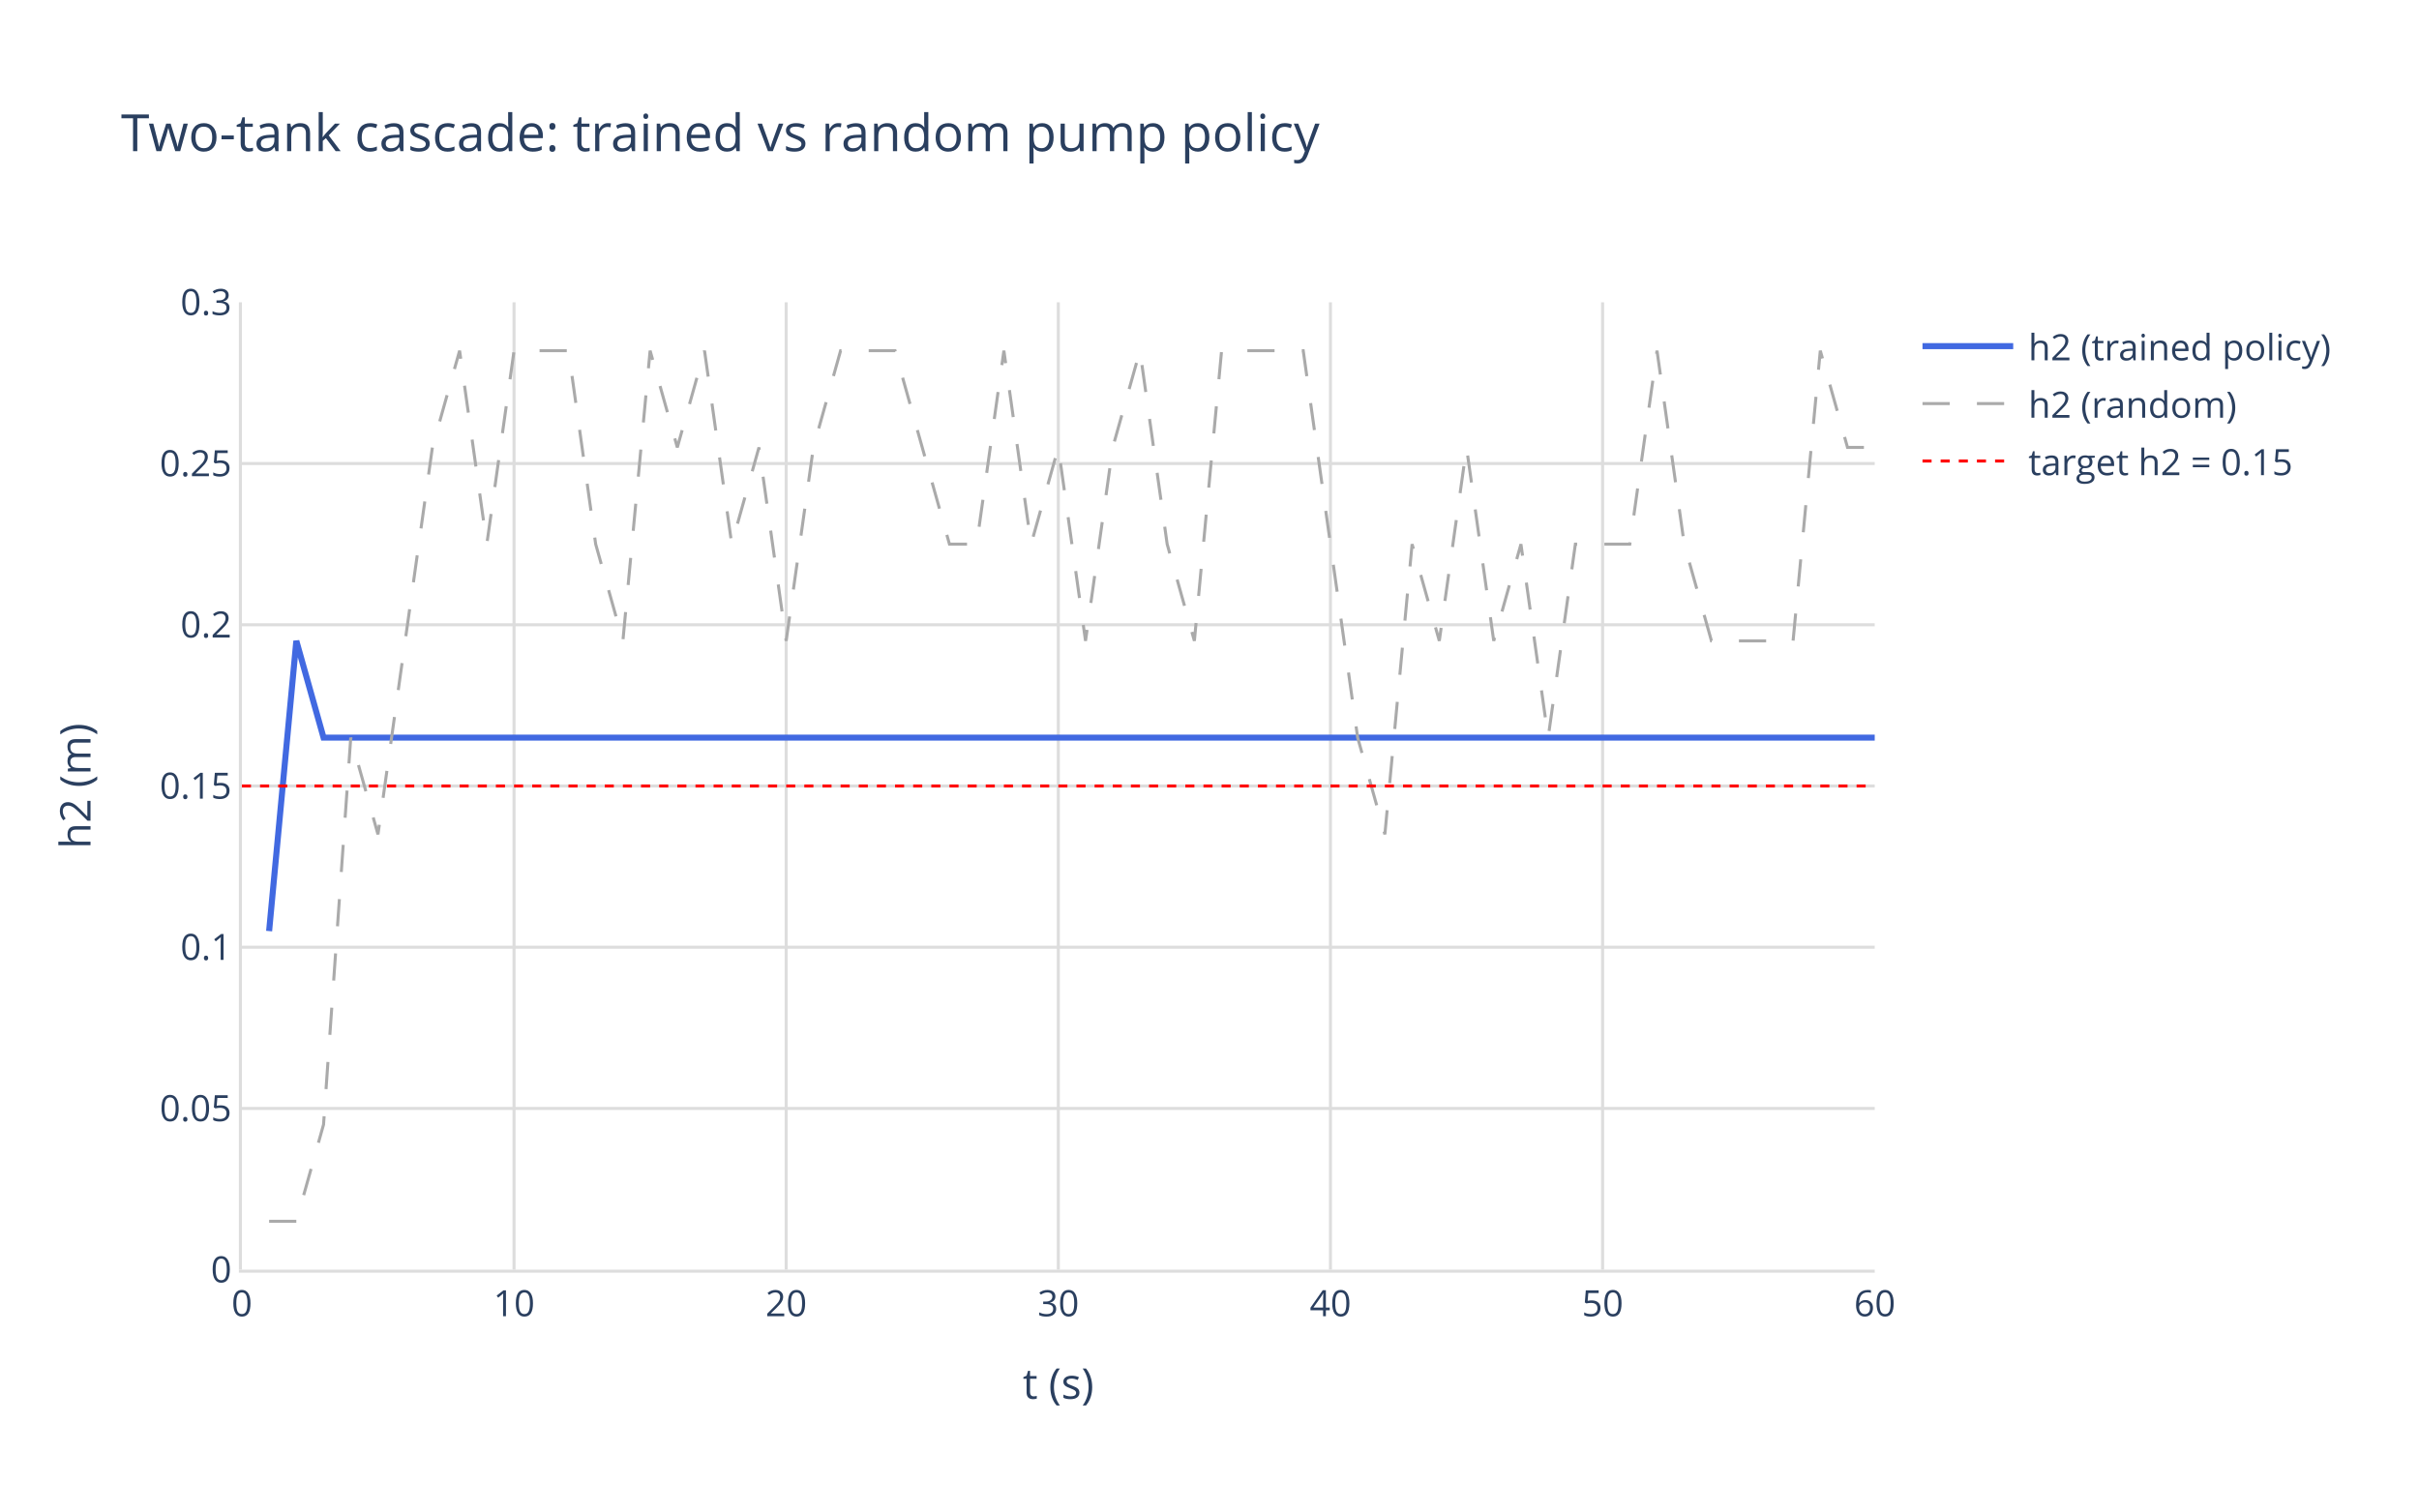
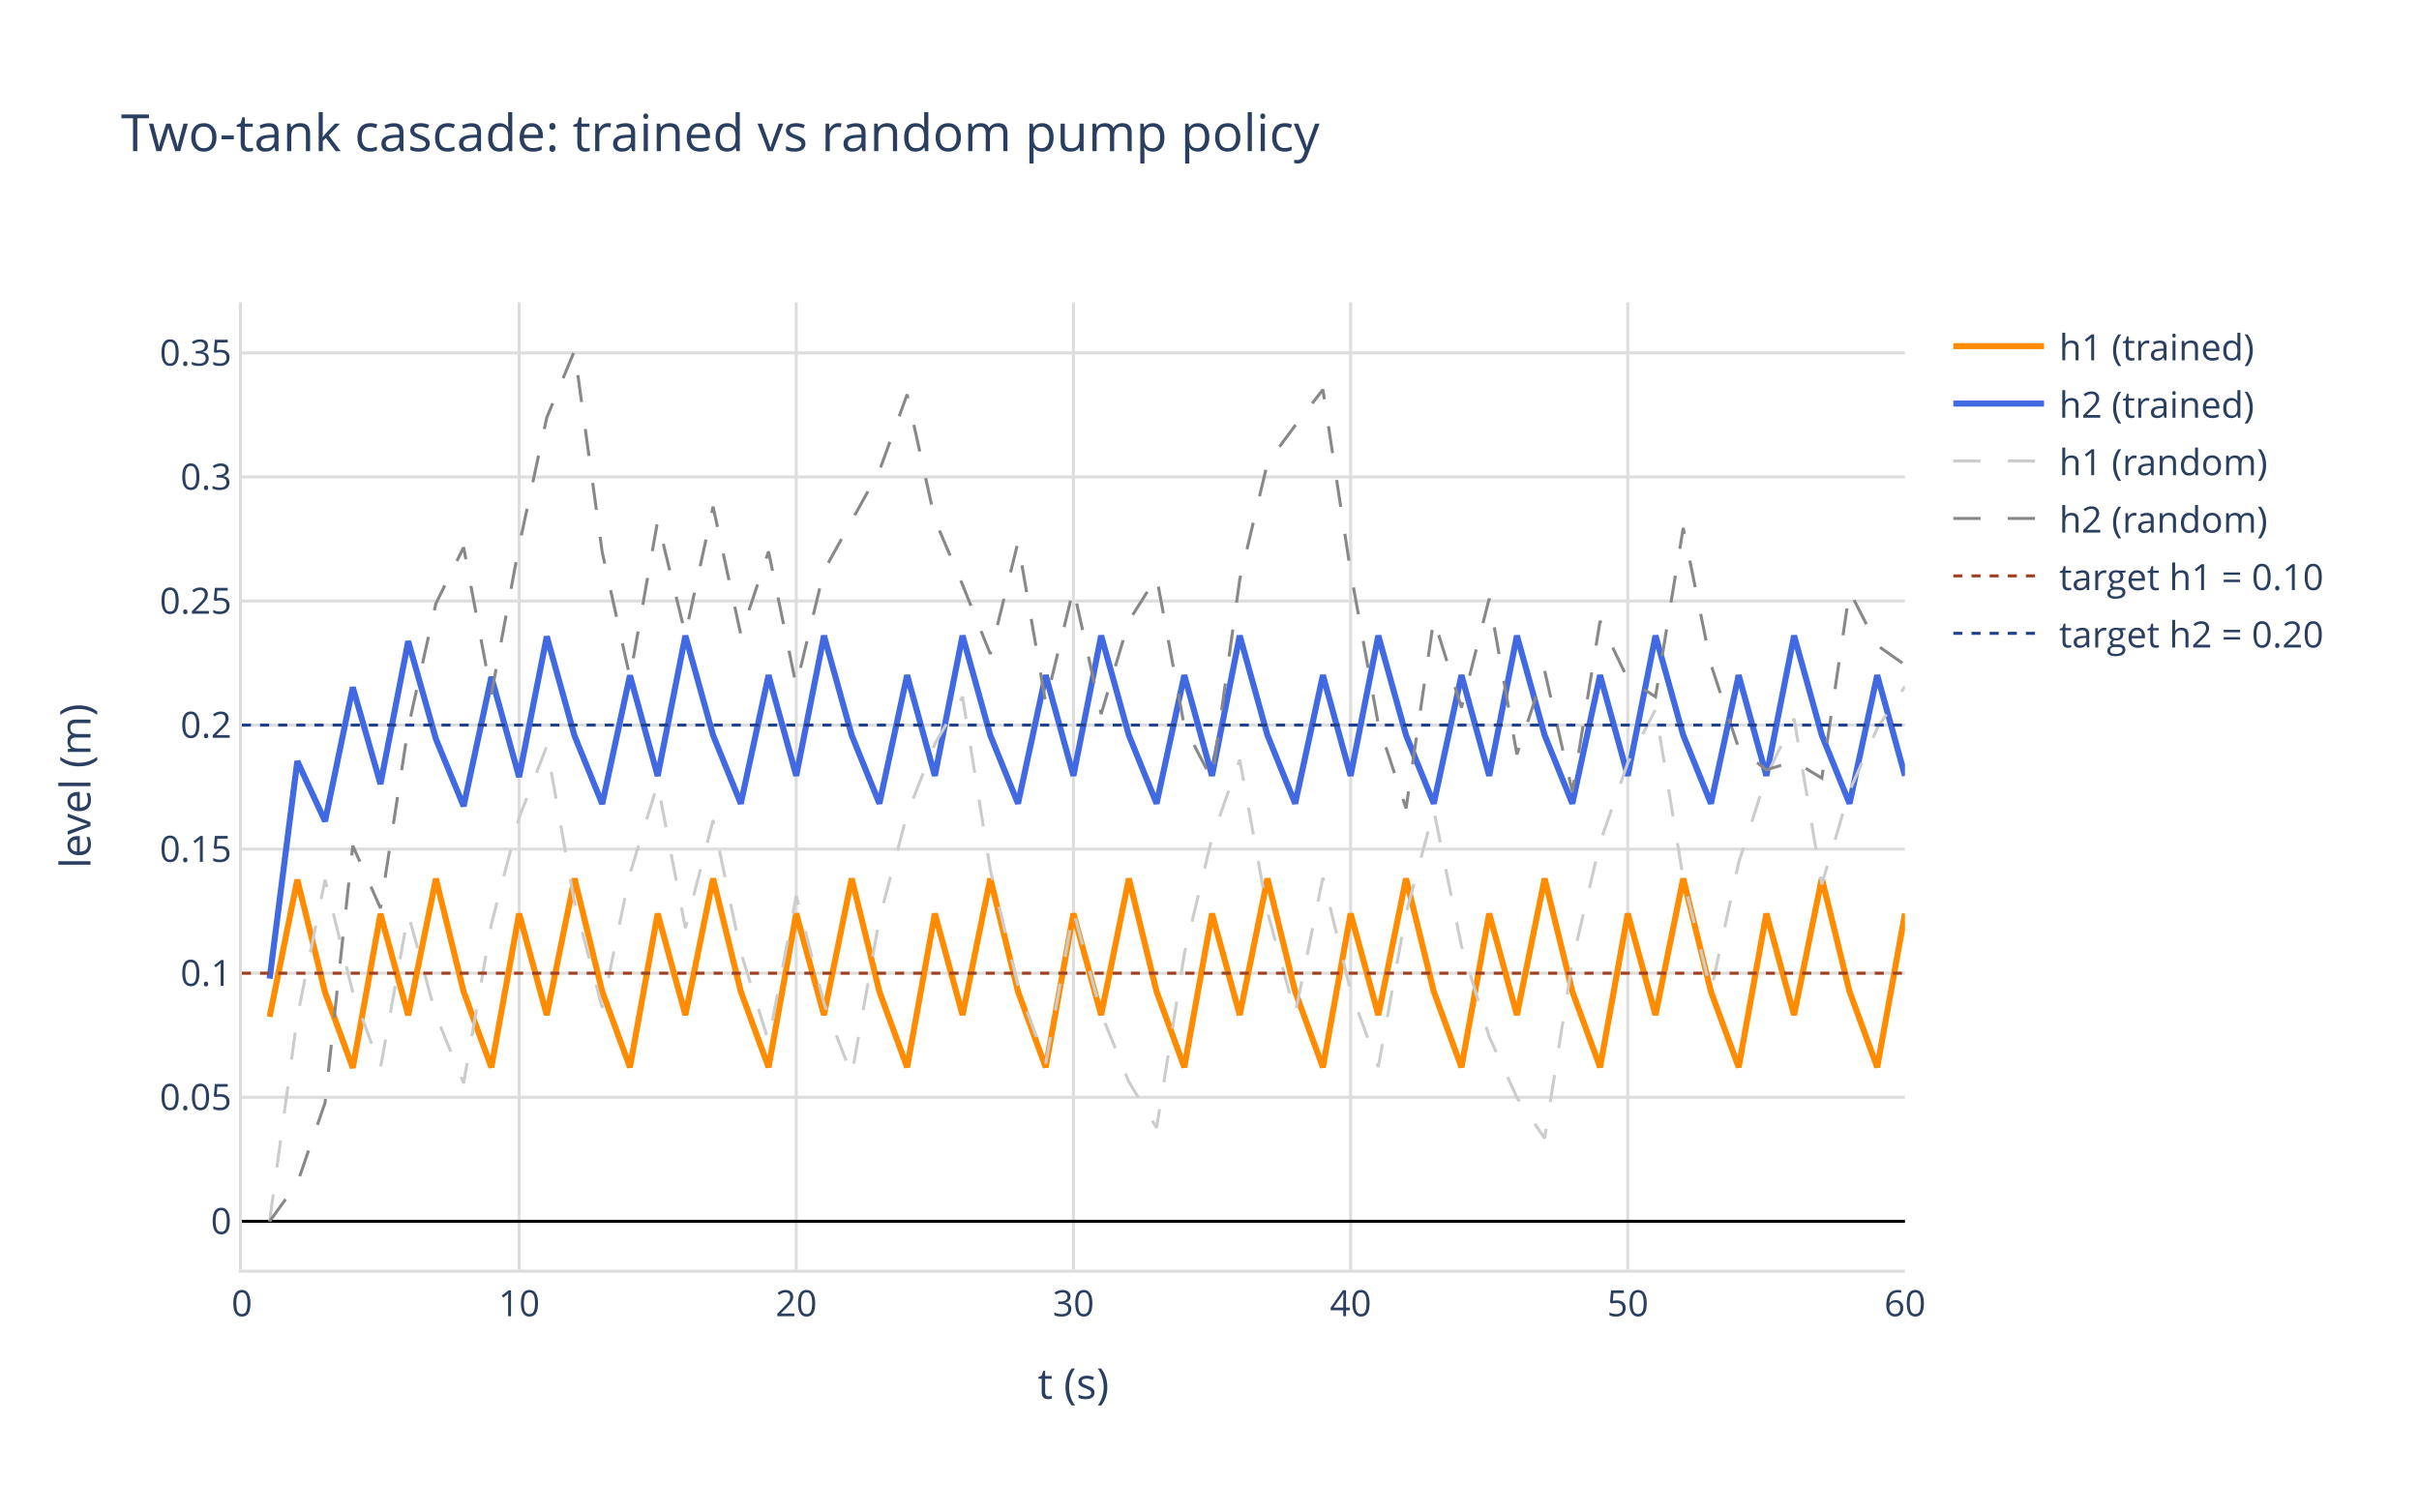
<svg xmlns="http://www.w3.org/2000/svg" class="main-svg" width="800" height="500" style="" viewBox="0 0 800 500">
  <rect x="0" y="0" width="800" height="500" style="fill: rgb(255, 255, 255); fill-opacity: 1;" />
-   <defs id="defs-d3615d">
+   <defs id="defs-e3d422">
    <g class="clips">
-       <clipPath id="clipd3615dxyplot" class="plotclip">
-         <rect width="540" height="320" />
+       <clipPath id="clipe3d422xyplot" class="plotclip">
+         <rect width="550" height="320" />
      </clipPath>
-       <clipPath class="axesclip" id="clipd3615dx">
-         <rect x="80" y="0" width="540" height="500" />
+       <clipPath class="axesclip" id="clipe3d422x">
+         <rect x="80" y="0" width="550" height="500" />
      </clipPath>
-       <clipPath class="axesclip" id="clipd3615dy">
+       <clipPath class="axesclip" id="clipe3d422y">
        <rect x="0" y="100" width="800" height="320" />
      </clipPath>
-       <clipPath class="axesclip" id="clipd3615dxy">
-         <rect x="80" y="100" width="540" height="320" />
+       <clipPath class="axesclip" id="clipe3d422xy">
+         <rect x="80" y="100" width="550" height="320" />
      </clipPath>
    </g>
    <g class="gradients" />
    <g class="patterns" />
  </defs>
  <g class="bglayer" />
  <g class="layer-below">
    <g class="imagelayer" />
    <g class="shapelayer" />
  </g>
  <g class="cartesianlayer">
    <g class="subplot xy">
      <g class="layer-subplot">
        <g class="shapelayer" />
        <g class="imagelayer" />
      </g>
      <g class="minor-gridlayer">
        <g class="x" />
        <g class="y" />
      </g>
      <g class="gridlayer">
        <g class="x">
-           <path class="xgrid crisp" transform="translate(170,0)" d="M0,100v320" style="stroke: rgb(221, 221, 221); stroke-opacity: 1; stroke-width: 1px;" />
-           <path class="xgrid crisp" transform="translate(260,0)" d="M0,100v320" style="stroke: rgb(221, 221, 221); stroke-opacity: 1; stroke-width: 1px;" />
-           <path class="xgrid crisp" transform="translate(350,0)" d="M0,100v320" style="stroke: rgb(221, 221, 221); stroke-opacity: 1; stroke-width: 1px;" />
-           <path class="xgrid crisp" transform="translate(440,0)" d="M0,100v320" style="stroke: rgb(221, 221, 221); stroke-opacity: 1; stroke-width: 1px;" />
-           <path class="xgrid crisp" transform="translate(530,0)" d="M0,100v320" style="stroke: rgb(221, 221, 221); stroke-opacity: 1; stroke-width: 1px;" />
+           <path class="xgrid crisp" transform="translate(171.67,0)" d="M0,100v320" style="stroke: rgb(221, 221, 221); stroke-opacity: 1; stroke-width: 1px;" />
+           <path class="xgrid crisp" transform="translate(263.33,0)" d="M0,100v320" style="stroke: rgb(221, 221, 221); stroke-opacity: 1; stroke-width: 1px;" />
+           <path class="xgrid crisp" transform="translate(355,0)" d="M0,100v320" style="stroke: rgb(221, 221, 221); stroke-opacity: 1; stroke-width: 1px;" />
+           <path class="xgrid crisp" transform="translate(446.67,0)" d="M0,100v320" style="stroke: rgb(221, 221, 221); stroke-opacity: 1; stroke-width: 1px;" />
+           <path class="xgrid crisp" transform="translate(538.33,0)" d="M0,100v320" style="stroke: rgb(221, 221, 221); stroke-opacity: 1; stroke-width: 1px;" />
        </g>
        <g class="y">
-           <path class="ygrid crisp" transform="translate(0,366.67)" d="M80,0h540" style="stroke: rgb(221, 221, 221); stroke-opacity: 1; stroke-width: 1px;" />
-           <path class="ygrid crisp" transform="translate(0,313.33)" d="M80,0h540" style="stroke: rgb(221, 221, 221); stroke-opacity: 1; stroke-width: 1px;" />
-           <path class="ygrid crisp" transform="translate(0,260)" d="M80,0h540" style="stroke: rgb(221, 221, 221); stroke-opacity: 1; stroke-width: 1px;" />
-           <path class="ygrid crisp" transform="translate(0,206.67)" d="M80,0h540" style="stroke: rgb(221, 221, 221); stroke-opacity: 1; stroke-width: 1px;" />
-           <path class="ygrid crisp" transform="translate(0,153.33)" d="M80,0h540" style="stroke: rgb(221, 221, 221); stroke-opacity: 1; stroke-width: 1px;" />
-         </g>
-       </g>
-       <g class="zerolinelayer" />
+           <path class="ygrid crisp" transform="translate(0,362.96)" d="M80,0h550" style="stroke: rgb(221, 221, 221); stroke-opacity: 1; stroke-width: 1px;" />
+           <path class="ygrid crisp" transform="translate(0,321.93)" d="M80,0h550" style="stroke: rgb(221, 221, 221); stroke-opacity: 1; stroke-width: 1px;" />
+           <path class="ygrid crisp" transform="translate(0,280.89)" d="M80,0h550" style="stroke: rgb(221, 221, 221); stroke-opacity: 1; stroke-width: 1px;" />
+           <path class="ygrid crisp" transform="translate(0,239.85)" d="M80,0h550" style="stroke: rgb(221, 221, 221); stroke-opacity: 1; stroke-width: 1px;" />
+           <path class="ygrid crisp" transform="translate(0,198.81)" d="M80,0h550" style="stroke: rgb(221, 221, 221); stroke-opacity: 1; stroke-width: 1px;" />
+           <path class="ygrid crisp" transform="translate(0,157.78)" d="M80,0h550" style="stroke: rgb(221, 221, 221); stroke-opacity: 1; stroke-width: 1px;" />
+           <path class="ygrid crisp" transform="translate(0,116.74)" d="M80,0h550" style="stroke: rgb(221, 221, 221); stroke-opacity: 1; stroke-width: 1px;" />
+         </g>
+       </g>
+       <g class="zerolinelayer">
+         <path class="yzl zl crisp" transform="translate(0,404)" d="M80,0h550" style="stroke: rgb(0, 0, 0); stroke-opacity: 1; stroke-width: 1px;" />
+       </g>
      <g class="layer-between">
        <g class="shapelayer" />
        <g class="imagelayer" />
      </g>
      <path class="xlines-below" />
      <path class="ylines-below" />
      <g class="overlines-below" />
      <g class="xaxislayer-below" />
      <g class="yaxislayer-below" />
      <g class="overaxes-below" />
      <g class="overplot">
-         <g class="xy" transform="translate(80,100)" clip-path="url(#clipd3615dxyplot)">
+         <g class="xy" transform="translate(80,100)" clip-path="url(#clipe3d422xyplot)">
          <g class="scatterlayer mlayer">
-             <g class="trace scatter tracec893f7" style="stroke-miterlimit: 2; opacity: 1;">
-               <g class="fills" />
-               <g class="errorbars" />
-               <g class="lines">
-                 <path class="js-line" d="M9,208L18,112L27,144L540,144" style="vector-effect: none; fill: none; stroke: rgb(65, 105, 225); stroke-opacity: 1; stroke-width: 2px; opacity: 1;" />
-               </g>
-               <g class="points" />
-               <g class="text" />
-             </g>
-             <g class="trace scatter trace37072e" style="stroke-miterlimit: 2; opacity: 1;">
-               <g class="fills" />
-               <g class="errorbars" />
-               <g class="lines">
-                 <path class="js-line" d="M9,304L18,304L27,272L36,144L45,176L63,48L72,16L81,80L90,16L108,16L117,80L126,112L135,16L144,48L153,16L162,80L171,48L180,112L189,48L198,16L207,16L216,16L225,48L234,80L243,80L252,16L261,80L270,48L279,112L288,48L297,16L306,80L315,112L324,16L333,16L351,16L360,80L369,144L378,176L387,80L396,112L405,48L414,112L423,80L432,144L441,80L450,80L459,80L468,16L477,80L486,112L513,112L522,16L531,48L540,48" style="vector-effect: none; fill: none; stroke: rgb(170, 170, 170); stroke-opacity: 1; stroke-dasharray: 9px, 9px; stroke-width: 1px; opacity: 1;" />
-               </g>
-               <g class="points" />
-               <g class="text" />
-             </g>
-             <g class="trace scatter trace9f3054" style="stroke-miterlimit: 2; opacity: 1;">
-               <g class="fills" />
-               <g class="errorbars" />
-               <g class="lines">
-                 <path class="js-line" d="M0,160L540,160" style="vector-effect: none; fill: none; stroke: rgb(255, 0, 0); stroke-opacity: 1; stroke-dasharray: 3px, 3px; stroke-width: 1px; opacity: 1;" />
+             <g class="trace scatter traced56534" style="stroke-miterlimit: 2; opacity: 1;">
+               <g class="fills" />
+               <g class="errorbars" />
+               <g class="lines">
+                 <path class="js-line" d="M9.17,236.35L18.33,191.01L27.5,228.26L36.67,253.23L45.83,202.32L55,235.84L64.17,190.67L73.33,228.03L82.5,253.08L91.67,202.22L100.83,235.77L110,190.62L119.17,228L128.33,253.06L137.5,202.21L146.67,235.76L155.83,190.61L165,228L174.17,253.05L183.33,202.2L192.5,235.76L201.67,190.61L210.83,228L220,253.05L229.17,202.2L238.33,235.76L247.5,190.61L256.67,227.99L265.83,253.05L275,202.2L284.17,235.76L293.33,190.61L302.5,227.99L311.67,253.05L320.83,202.2L330,235.76L339.17,190.61L348.33,227.99L357.5,253.05L366.67,202.2L375.83,235.76L385,190.61L394.17,227.99L403.33,253.05L412.5,202.2L421.67,235.76L430.83,190.61L440,227.99L449.17,253.05L458.33,202.2L467.5,235.76L476.67,190.61L485.83,227.99L495,253.05L504.17,202.2L513.33,235.76L522.5,190.61L531.67,227.99L540.83,253.05L550,202.2" style="vector-effect: none; fill: none; stroke: rgb(255, 140, 0); stroke-opacity: 1; stroke-width: 2px; opacity: 1;" />
+               </g>
+               <g class="points" />
+               <g class="text" />
+             </g>
+             <g class="trace scatter trace624dda" style="stroke-miterlimit: 2; opacity: 1;">
+               <g class="fills" />
+               <g class="errorbars" />
+               <g class="lines">
+                 <path class="js-line" d="M9.17,223.72L18.33,151.78L27.5,171.67L36.67,127.34L45.83,159.34L55,112.12L64.17,144.48L73.33,166.68L82.5,123.94L91.67,157.02L100.83,110.54L110,143.4L119.17,165.94L128.33,123.43L137.5,156.67L146.67,110.3L155.83,143.24L165,165.84L174.17,123.36L183.33,156.62L192.5,110.27L201.67,143.21L210.83,165.82L220,123.35L229.17,156.62L238.33,110.27L247.5,143.21L256.67,165.82L265.83,123.35L275,156.62L284.17,110.26L293.33,143.21L302.5,165.82L311.67,123.35L320.83,156.62L330,110.26L339.17,143.21L348.33,165.82L357.5,123.35L366.67,156.62L375.83,110.26L385,143.21L394.17,165.82L403.33,123.35L412.5,156.62L421.67,110.26L430.83,143.21L440,165.82L449.17,123.35L458.33,156.62L467.5,110.26L476.67,143.21L485.83,165.82L495,123.35L504.17,156.62L513.33,110.26L522.5,143.21L531.67,165.82L540.83,123.35L550,156.62" style="vector-effect: none; fill: none; stroke: rgb(65, 105, 225); stroke-opacity: 1; stroke-width: 2px; opacity: 1;" />
+               </g>
+               <g class="points" />
+               <g class="text" />
+             </g>
+             <g class="trace scatter trace06fe8e" style="stroke-miterlimit: 2; opacity: 1;">
+               <g class="fills" />
+               <g class="errorbars" />
+               <g class="lines">
+                 <path class="js-line" d="M9.17,304L18.33,236.35L27.5,191.01L36.67,228.26L45.83,253.23L55,202.32L64.17,235.84L73.33,258.31L82.5,205.73L91.67,170.48L100.83,146.85L110,198.66L119.17,233.39L128.33,189.02L137.5,159.28L146.67,206.99L155.83,171.33L165,215.07L174.17,244.39L183.33,196.39L192.5,231.87L201.67,255.65L210.83,203.94L220,169.28L229.17,146.05L238.33,130.48L247.5,187.68L256.67,226.03L265.83,251.74L275,201.32L284.17,235.17L293.33,257.86L302.5,273.07L311.67,215.62L320.83,177.11L330,151.3L339.17,201.64L348.33,235.39L357.5,190.36L366.67,227.83L375.83,252.94L385,202.13L394.17,168.07L403.33,212.88L412.5,242.92L421.67,263.06L430.83,276.56L440,217.96L449.17,178.68L458.33,152.35L467.5,134.7L476.67,190.51L485.83,227.93L495,185.36L504.17,156.83L513.33,137.7L522.5,192.53L531.67,161.63L540.83,140.92L550,127.04" style="vector-effect: none; fill: none; stroke: rgb(204, 204, 204); stroke-opacity: 1; stroke-dasharray: 9px, 9px; stroke-width: 1px; opacity: 1;" />
+               </g>
+               <g class="points" />
+               <g class="text" />
+             </g>
+             <g class="trace scatter trace906bb7" style="stroke-miterlimit: 2; opacity: 1;">
+               <g class="fills" />
+               <g class="errorbars" />
+               <g class="lines">
+                 <path class="js-line" d="M9.17,304L18.33,291.37L27.5,264.77L36.67,179.76L45.83,200.41L55,140.67L64.17,99.61L73.33,81.07L82.5,129.69L91.67,80.53L100.83,38.13L110,16L119.17,82.7L128.33,124.1L137.5,72.3L146.67,109.89L155.83,67.6L165,109.96L174.17,82.44L183.33,126.87L192.5,88.77L210.83,55.74L220,30.48L229.17,71.91L238.33,93.44L247.5,116.33L256.67,79.37L265.83,132.52L275,94.77L284.17,136.21L293.33,105.43L302.5,90.88L311.67,140.22L320.83,157.89L330,91.76L339.17,53.14L348.33,40.75L357.5,28.87L366.67,89.1L375.83,139.53L385,167.43L394.17,104.86L403.33,134.07L412.5,98.01L421.67,149.55L430.83,121.84L440,161.91L449.17,105.41L458.33,124.65L467.5,130.48L476.67,74.65L485.83,119.83L495,147.52L504.17,154.67L513.33,151.81L522.5,157.4L531.67,95.56L540.83,113.48L550,119.93" style="vector-effect: none; fill: none; stroke: rgb(136, 136, 136); stroke-opacity: 1; stroke-dasharray: 9px, 9px; stroke-width: 1px; opacity: 1;" />
+               </g>
+               <g class="points" />
+               <g class="text" />
+             </g>
+             <g class="trace scatter traced15c10" style="stroke-miterlimit: 2; opacity: 1;">
+               <g class="fills" />
+               <g class="errorbars" />
+               <g class="lines">
+                 <path class="js-line" d="M0,221.93L550,221.93" style="vector-effect: none; fill: none; stroke: rgb(160, 64, 32); stroke-opacity: 1; stroke-dasharray: 3px, 3px; stroke-width: 1px; opacity: 1;" />
+               </g>
+               <g class="points" />
+               <g class="text" />
+             </g>
+             <g class="trace scatter tracecb09eb" style="stroke-miterlimit: 2; opacity: 1;">
+               <g class="fills" />
+               <g class="errorbars" />
+               <g class="lines">
+                 <path class="js-line" d="M0,139.85L550,139.85" style="vector-effect: none; fill: none; stroke: rgb(32, 64, 144); stroke-opacity: 1; stroke-dasharray: 3px, 3px; stroke-width: 1px; opacity: 1;" />
              </g>
              <g class="points" />
              <g class="text" />
            </g>
          </g>
        </g>
      </g>
      <g class="zerolinelayer-above" />
-       <path class="xlines-above crisp" d="M79,420.5H620" style="fill: none; stroke-width: 1px; stroke: rgb(221, 221, 221); stroke-opacity: 1;" />
+       <path class="xlines-above crisp" d="M79,420.5H630" style="fill: none; stroke-width: 1px; stroke: rgb(221, 221, 221); stroke-opacity: 1;" />
      <path class="ylines-above crisp" d="M79.5,100V420" style="fill: none; stroke-width: 1px; stroke: rgb(221, 221, 221); stroke-opacity: 1;" />
      <g class="overlines-above" />
      <g class="xaxislayer-above">
        <g class="xtick">
          <text text-anchor="middle" x="0" y="435.4" transform="translate(80,0)" style="font-family: 'Open Sans', verdana, arial, sans-serif; font-size: 12px; fill: rgb(42, 63, 95); fill-opacity: 1; white-space: pre;">0</text>
        </g>
        <g class="xtick">
-           <text text-anchor="middle" x="0" y="435.4" style="font-family: 'Open Sans', verdana, arial, sans-serif; font-size: 12px; fill: rgb(42, 63, 95); fill-opacity: 1; white-space: pre;" transform="translate(170,0)">10</text>
-         </g>
-         <g class="xtick">
-           <text text-anchor="middle" x="0" y="435.4" style="font-family: 'Open Sans', verdana, arial, sans-serif; font-size: 12px; fill: rgb(42, 63, 95); fill-opacity: 1; white-space: pre;" transform="translate(260,0)">20</text>
-         </g>
-         <g class="xtick">
-           <text text-anchor="middle" x="0" y="435.4" style="font-family: 'Open Sans', verdana, arial, sans-serif; font-size: 12px; fill: rgb(42, 63, 95); fill-opacity: 1; white-space: pre;" transform="translate(350,0)">30</text>
-         </g>
-         <g class="xtick">
-           <text text-anchor="middle" x="0" y="435.4" style="font-family: 'Open Sans', verdana, arial, sans-serif; font-size: 12px; fill: rgb(42, 63, 95); fill-opacity: 1; white-space: pre;" transform="translate(440,0)">40</text>
-         </g>
-         <g class="xtick">
-           <text text-anchor="middle" x="0" y="435.4" style="font-family: 'Open Sans', verdana, arial, sans-serif; font-size: 12px; fill: rgb(42, 63, 95); fill-opacity: 1; white-space: pre;" transform="translate(530,0)">50</text>
-         </g>
-         <g class="xtick">
-           <text text-anchor="middle" x="0" y="435.4" style="font-family: 'Open Sans', verdana, arial, sans-serif; font-size: 12px; fill: rgb(42, 63, 95); fill-opacity: 1; white-space: pre;" transform="translate(620,0)">60</text>
+           <text text-anchor="middle" x="0" y="435.4" style="font-family: 'Open Sans', verdana, arial, sans-serif; font-size: 12px; fill: rgb(42, 63, 95); fill-opacity: 1; white-space: pre;" transform="translate(171.67,0)">10</text>
+         </g>
+         <g class="xtick">
+           <text text-anchor="middle" x="0" y="435.4" style="font-family: 'Open Sans', verdana, arial, sans-serif; font-size: 12px; fill: rgb(42, 63, 95); fill-opacity: 1; white-space: pre;" transform="translate(263.33,0)">20</text>
+         </g>
+         <g class="xtick">
+           <text text-anchor="middle" x="0" y="435.4" style="font-family: 'Open Sans', verdana, arial, sans-serif; font-size: 12px; fill: rgb(42, 63, 95); fill-opacity: 1; white-space: pre;" transform="translate(355,0)">30</text>
+         </g>
+         <g class="xtick">
+           <text text-anchor="middle" x="0" y="435.4" style="font-family: 'Open Sans', verdana, arial, sans-serif; font-size: 12px; fill: rgb(42, 63, 95); fill-opacity: 1; white-space: pre;" transform="translate(446.67,0)">40</text>
+         </g>
+         <g class="xtick">
+           <text text-anchor="middle" x="0" y="435.4" style="font-family: 'Open Sans', verdana, arial, sans-serif; font-size: 12px; fill: rgb(42, 63, 95); fill-opacity: 1; white-space: pre;" transform="translate(538.33,0)">50</text>
+         </g>
+         <g class="xtick">
+           <text text-anchor="middle" x="0" y="435.4" style="font-family: 'Open Sans', verdana, arial, sans-serif; font-size: 12px; fill: rgb(42, 63, 95); fill-opacity: 1; white-space: pre;" transform="translate(630,0)">60</text>
        </g>
      </g>
      <g class="yaxislayer-above">
        <g class="ytick">
-           <text text-anchor="end" x="76.6" y="4.2" transform="translate(0,420)" style="font-family: 'Open Sans', verdana, arial, sans-serif; font-size: 12px; fill: rgb(42, 63, 95); fill-opacity: 1; white-space: pre;">0</text>
-         </g>
-         <g class="ytick">
-           <text text-anchor="end" x="76.6" y="4.2" style="font-family: 'Open Sans', verdana, arial, sans-serif; font-size: 12px; fill: rgb(42, 63, 95); fill-opacity: 1; white-space: pre;" transform="translate(0,366.67)">0.05</text>
-         </g>
-         <g class="ytick">
-           <text text-anchor="end" x="76.6" y="4.2" style="font-family: 'Open Sans', verdana, arial, sans-serif; font-size: 12px; fill: rgb(42, 63, 95); fill-opacity: 1; white-space: pre;" transform="translate(0,313.33)">0.1</text>
-         </g>
-         <g class="ytick">
-           <text text-anchor="end" x="76.6" y="4.2" style="font-family: 'Open Sans', verdana, arial, sans-serif; font-size: 12px; fill: rgb(42, 63, 95); fill-opacity: 1; white-space: pre;" transform="translate(0,260)">0.15</text>
-         </g>
-         <g class="ytick">
-           <text text-anchor="end" x="76.6" y="4.2" style="font-family: 'Open Sans', verdana, arial, sans-serif; font-size: 12px; fill: rgb(42, 63, 95); fill-opacity: 1; white-space: pre;" transform="translate(0,206.67)">0.2</text>
-         </g>
-         <g class="ytick">
-           <text text-anchor="end" x="76.6" y="4.2" style="font-family: 'Open Sans', verdana, arial, sans-serif; font-size: 12px; fill: rgb(42, 63, 95); fill-opacity: 1; white-space: pre;" transform="translate(0,153.33)">0.25</text>
-         </g>
-         <g class="ytick">
-           <text text-anchor="end" x="76.6" y="4.2" style="font-family: 'Open Sans', verdana, arial, sans-serif; font-size: 12px; fill: rgb(42, 63, 95); fill-opacity: 1; white-space: pre;" transform="translate(0,100)">0.3</text>
+           <text text-anchor="end" x="76.6" y="4.2" transform="translate(0,404)" style="font-family: 'Open Sans', verdana, arial, sans-serif; font-size: 12px; fill: rgb(42, 63, 95); fill-opacity: 1; white-space: pre;">0</text>
+         </g>
+         <g class="ytick">
+           <text text-anchor="end" x="76.6" y="4.2" style="font-family: 'Open Sans', verdana, arial, sans-serif; font-size: 12px; fill: rgb(42, 63, 95); fill-opacity: 1; white-space: pre;" transform="translate(0,362.96)">0.05</text>
+         </g>
+         <g class="ytick">
+           <text text-anchor="end" x="76.6" y="4.2" style="font-family: 'Open Sans', verdana, arial, sans-serif; font-size: 12px; fill: rgb(42, 63, 95); fill-opacity: 1; white-space: pre;" transform="translate(0,321.93)">0.1</text>
+         </g>
+         <g class="ytick">
+           <text text-anchor="end" x="76.6" y="4.2" style="font-family: 'Open Sans', verdana, arial, sans-serif; font-size: 12px; fill: rgb(42, 63, 95); fill-opacity: 1; white-space: pre;" transform="translate(0,280.89)">0.15</text>
+         </g>
+         <g class="ytick">
+           <text text-anchor="end" x="76.6" y="4.2" style="font-family: 'Open Sans', verdana, arial, sans-serif; font-size: 12px; fill: rgb(42, 63, 95); fill-opacity: 1; white-space: pre;" transform="translate(0,239.85)">0.2</text>
+         </g>
+         <g class="ytick">
+           <text text-anchor="end" x="76.6" y="4.2" style="font-family: 'Open Sans', verdana, arial, sans-serif; font-size: 12px; fill: rgb(42, 63, 95); fill-opacity: 1; white-space: pre;" transform="translate(0,198.81)">0.25</text>
+         </g>
+         <g class="ytick">
+           <text text-anchor="end" x="76.6" y="4.2" style="font-family: 'Open Sans', verdana, arial, sans-serif; font-size: 12px; fill: rgb(42, 63, 95); fill-opacity: 1; white-space: pre;" transform="translate(0,157.78)">0.3</text>
+         </g>
+         <g class="ytick">
+           <text text-anchor="end" x="76.6" y="4.2" style="font-family: 'Open Sans', verdana, arial, sans-serif; font-size: 12px; fill: rgb(42, 63, 95); fill-opacity: 1; white-space: pre;" transform="translate(0,116.74)">0.35</text>
        </g>
      </g>
      <g class="overaxes-above" />
    </g>
  </g>
  <g class="polarlayer" />
  <g class="smithlayer" />
  <g class="ternarylayer" />
  <g class="geolayer" />
  <g class="funnelarealayer" />
  <g class="pielayer" />
  <g class="iciclelayer" />
  <g class="treemaplayer" />
  <g class="sunburstlayer" />
  <g class="glimages" />
-   <defs id="topdefs-d3615d">
+   <defs id="topdefs-e3d422">
    <g class="clips" />
-     <clipPath id="legendd3615d">
-       <rect width="157" height="67" x="0" y="0" />
+     <clipPath id="legende3d422">
+       <rect width="147" height="124" x="0" y="0" />
    </clipPath>
  </defs>
  <g class="layer-above">
    <g class="imagelayer" />
    <g class="shapelayer" />
  </g>
  <g class="infolayer">
-     <g class="legend" pointer-events="all" transform="translate(630.8,100)">
-       <rect class="bg" shape-rendering="crispEdges" style="stroke: rgb(68, 68, 68); stroke-opacity: 1; fill: rgb(255, 255, 255); fill-opacity: 1; stroke-width: 0px;" width="157" height="67" x="0" y="0" />
-       <g class="scrollbox" transform="" clip-path="url(#legendd3615d)">
+     <g class="legend" pointer-events="all" transform="translate(641,100)">
+       <rect class="bg" shape-rendering="crispEdges" style="stroke: rgb(68, 68, 68); stroke-opacity: 1; fill: rgb(255, 255, 255); fill-opacity: 1; stroke-width: 0px;" width="147" height="124" x="0" y="0" />
+       <g class="scrollbox" transform="" clip-path="url(#legende3d422)">
        <g class="groups">
          <g class="traces" transform="translate(0,14.5)" style="opacity: 1;">
-             <text class="legendtext" text-anchor="start" x="40" y="4.68" style="font-family: 'Open Sans', verdana, arial, sans-serif; font-size: 12px; fill: rgb(42, 63, 95); fill-opacity: 1; white-space: pre;">h2 (trained policy)</text>
+             <text class="legendtext" text-anchor="start" x="40" y="4.68" style="font-family: 'Open Sans', verdana, arial, sans-serif; font-size: 12px; fill: rgb(42, 63, 95); fill-opacity: 1; white-space: pre;">h1 (trained)</text>
+             <g class="layers" style="opacity: 1;">
+               <g class="legendfill" />
+               <g class="legendlines">
+                 <path class="js-line" d="M5,0h30" style="fill: none; stroke: rgb(255, 140, 0); stroke-opacity: 1; stroke-width: 2px;" />
+               </g>
+               <g class="legendsymbols">
+                 <g class="legendpoints" />
+               </g>
+             </g>
+             <rect class="legendtoggle" x="0" y="-9.5" width="141.375" height="19" style="fill: rgb(0, 0, 0); fill-opacity: 0;" />
+           </g>
+           <g class="traces" transform="translate(0,33.5)" style="opacity: 1;">
+             <text class="legendtext" text-anchor="start" x="40" y="4.68" style="font-family: 'Open Sans', verdana, arial, sans-serif; font-size: 12px; fill: rgb(42, 63, 95); fill-opacity: 1; white-space: pre;">h2 (trained)</text>
            <g class="layers" style="opacity: 1;">
              <g class="legendfill" />
              <g class="legendlines">
                <path class="js-line" d="M5,0h30" style="fill: none; stroke: rgb(65, 105, 225); stroke-opacity: 1; stroke-width: 2px;" />
              </g>
              <g class="legendsymbols">
                <g class="legendpoints" />
              </g>
            </g>
-             <rect class="legendtoggle" x="0" y="-9.5" width="151.625" height="19" style="fill: rgb(0, 0, 0); fill-opacity: 0;" />
-           </g>
-           <g class="traces" transform="translate(0,33.5)" style="opacity: 1;">
+             <rect class="legendtoggle" x="0" y="-9.5" width="141.375" height="19" style="fill: rgb(0, 0, 0); fill-opacity: 0;" />
+           </g>
+           <g class="traces" transform="translate(0,52.5)" style="opacity: 1;">
+             <text class="legendtext" text-anchor="start" x="40" y="4.68" style="font-family: 'Open Sans', verdana, arial, sans-serif; font-size: 12px; fill: rgb(42, 63, 95); fill-opacity: 1; white-space: pre;">h1 (random)</text>
+             <g class="layers" style="opacity: 1;">
+               <g class="legendfill" />
+               <g class="legendlines">
+                 <path class="js-line" d="M5,0h30" style="fill: none; stroke: rgb(204, 204, 204); stroke-opacity: 1; stroke-dasharray: 9px, 9px; stroke-width: 1px;" />
+               </g>
+               <g class="legendsymbols">
+                 <g class="legendpoints" />
+               </g>
+             </g>
+             <rect class="legendtoggle" x="0" y="-9.5" width="141.375" height="19" style="fill: rgb(0, 0, 0); fill-opacity: 0;" />
+           </g>
+           <g class="traces" transform="translate(0,71.5)" style="opacity: 1;">
            <text class="legendtext" text-anchor="start" x="40" y="4.68" style="font-family: 'Open Sans', verdana, arial, sans-serif; font-size: 12px; fill: rgb(42, 63, 95); fill-opacity: 1; white-space: pre;">h2 (random)</text>
            <g class="layers" style="opacity: 1;">
              <g class="legendfill" />
              <g class="legendlines">
-                 <path class="js-line" d="M5,0h30" style="fill: none; stroke: rgb(170, 170, 170); stroke-opacity: 1; stroke-dasharray: 9px, 9px; stroke-width: 1px;" />
-               </g>
-               <g class="legendsymbols">
-                 <g class="legendpoints" />
-               </g>
-             </g>
-             <rect class="legendtoggle" x="0" y="-9.5" width="151.625" height="19" style="fill: rgb(0, 0, 0); fill-opacity: 0;" />
-           </g>
-           <g class="traces" transform="translate(0,52.5)" style="opacity: 1;">
-             <text class="legendtext" text-anchor="start" x="40" y="4.68" style="font-family: 'Open Sans', verdana, arial, sans-serif; font-size: 12px; fill: rgb(42, 63, 95); fill-opacity: 1; white-space: pre;">target h2 = 0.15</text>
-             <g class="layers" style="opacity: 1;">
-               <g class="legendfill" />
-               <g class="legendlines">
-                 <path class="js-line" d="M5,0h30" style="fill: none; stroke: rgb(255, 0, 0); stroke-opacity: 1; stroke-dasharray: 3px, 3px; stroke-width: 1px;" />
-               </g>
-               <g class="legendsymbols">
-                 <g class="legendpoints" />
-               </g>
-             </g>
-             <rect class="legendtoggle" x="0" y="-9.5" width="151.625" height="19" style="fill: rgb(0, 0, 0); fill-opacity: 0;" />
+                 <path class="js-line" d="M5,0h30" style="fill: none; stroke: rgb(136, 136, 136); stroke-opacity: 1; stroke-dasharray: 9px, 9px; stroke-width: 1px;" />
+               </g>
+               <g class="legendsymbols">
+                 <g class="legendpoints" />
+               </g>
+             </g>
+             <rect class="legendtoggle" x="0" y="-9.5" width="141.375" height="19" style="fill: rgb(0, 0, 0); fill-opacity: 0;" />
+           </g>
+           <g class="traces" transform="translate(0,90.5)" style="opacity: 1;">
+             <text class="legendtext" text-anchor="start" x="40" y="4.68" style="font-family: 'Open Sans', verdana, arial, sans-serif; font-size: 12px; fill: rgb(42, 63, 95); fill-opacity: 1; white-space: pre;">target h1 = 0.10</text>
+             <g class="layers" style="opacity: 1;">
+               <g class="legendfill" />
+               <g class="legendlines">
+                 <path class="js-line" d="M5,0h30" style="fill: none; stroke: rgb(160, 64, 32); stroke-opacity: 1; stroke-dasharray: 3px, 3px; stroke-width: 1px;" />
+               </g>
+               <g class="legendsymbols">
+                 <g class="legendpoints" />
+               </g>
+             </g>
+             <rect class="legendtoggle" x="0" y="-9.5" width="141.375" height="19" style="fill: rgb(0, 0, 0); fill-opacity: 0;" />
+           </g>
+           <g class="traces" transform="translate(0,109.5)" style="opacity: 1;">
+             <text class="legendtext" text-anchor="start" x="40" y="4.68" style="font-family: 'Open Sans', verdana, arial, sans-serif; font-size: 12px; fill: rgb(42, 63, 95); fill-opacity: 1; white-space: pre;">target h2 = 0.20</text>
+             <g class="layers" style="opacity: 1;">
+               <g class="legendfill" />
+               <g class="legendlines">
+                 <path class="js-line" d="M5,0h30" style="fill: none; stroke: rgb(32, 64, 144); stroke-opacity: 1; stroke-dasharray: 3px, 3px; stroke-width: 1px;" />
+               </g>
+               <g class="legendsymbols">
+                 <g class="legendpoints" />
+               </g>
+             </g>
+             <rect class="legendtoggle" x="0" y="-9.5" width="141.375" height="19" style="fill: rgb(0, 0, 0); fill-opacity: 0;" />
          </g>
        </g>
      </g>
      <rect class="scrollbar" rx="20" ry="3" width="0" height="0" style="fill: rgb(128, 139, 164); fill-opacity: 1;" x="0" y="0" />
    </g>
    <g class="g-gtitle">
      <text class="gtitle" x="40" y="50" text-anchor="start" dy="0em" style="opacity: 1; font-family: 'Open Sans', verdana, arial, sans-serif; font-size: 17px; fill: rgb(42, 63, 95); fill-opacity: 1; white-space: pre;">Two-tank cascade: trained vs random pump policy</text>
    </g>
    <g class="g-xtitle">
-       <text class="xtitle" x="350" y="462.7" text-anchor="middle" style="opacity: 1; font-family: 'Open Sans', verdana, arial, sans-serif; font-size: 14px; fill: rgb(42, 63, 95); fill-opacity: 1; white-space: pre;">t (s)</text>
+       <text class="xtitle" x="355" y="462.7" text-anchor="middle" style="opacity: 1; font-family: 'Open Sans', verdana, arial, sans-serif; font-size: 14px; fill: rgb(42, 63, 95); fill-opacity: 1; white-space: pre;">t (s)</text>
    </g>
    <g class="g-ytitle">
-       <text class="ytitle" transform="rotate(-90,29.93398,260)" x="29.934" y="260" text-anchor="middle" style="opacity: 1; font-family: 'Open Sans', verdana, arial, sans-serif; font-size: 14px; fill: rgb(42, 63, 95); fill-opacity: 1; white-space: pre;">h2 (m)</text>
+       <text class="ytitle" transform="rotate(-90,29.93398,260)" x="29.934" y="260" text-anchor="middle" style="opacity: 1; font-family: 'Open Sans', verdana, arial, sans-serif; font-size: 14px; fill: rgb(42, 63, 95); fill-opacity: 1; white-space: pre;">level (m)</text>
    </g>
  </g>
</svg>
